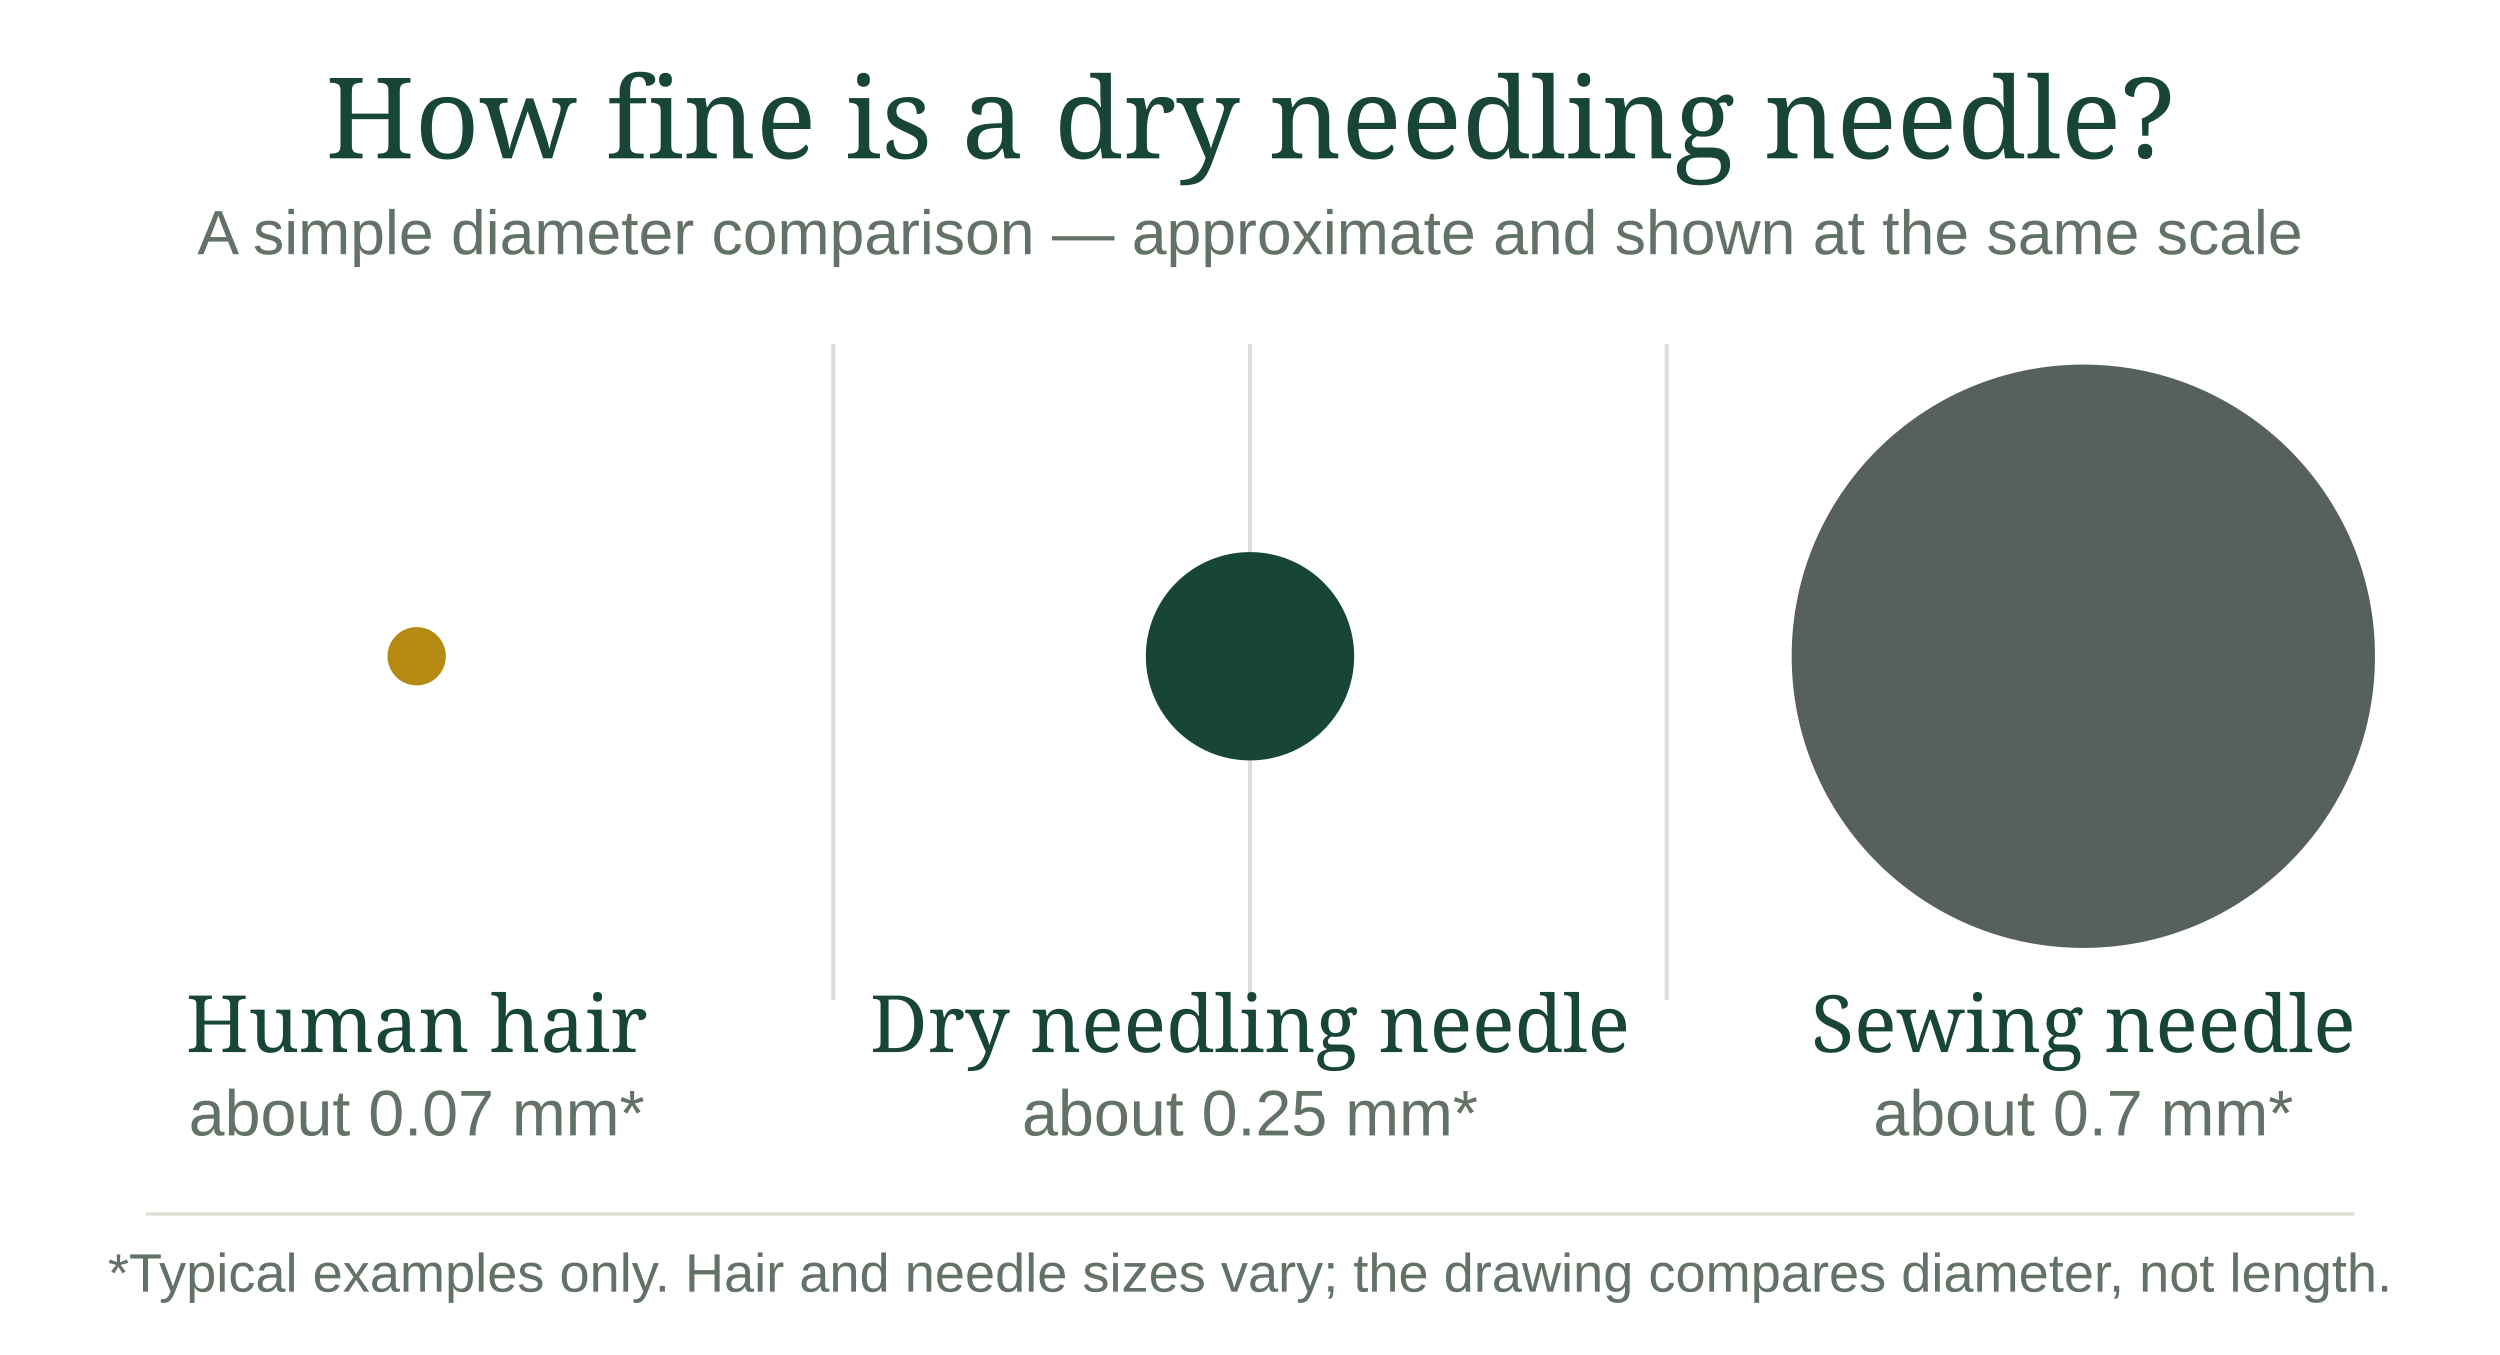
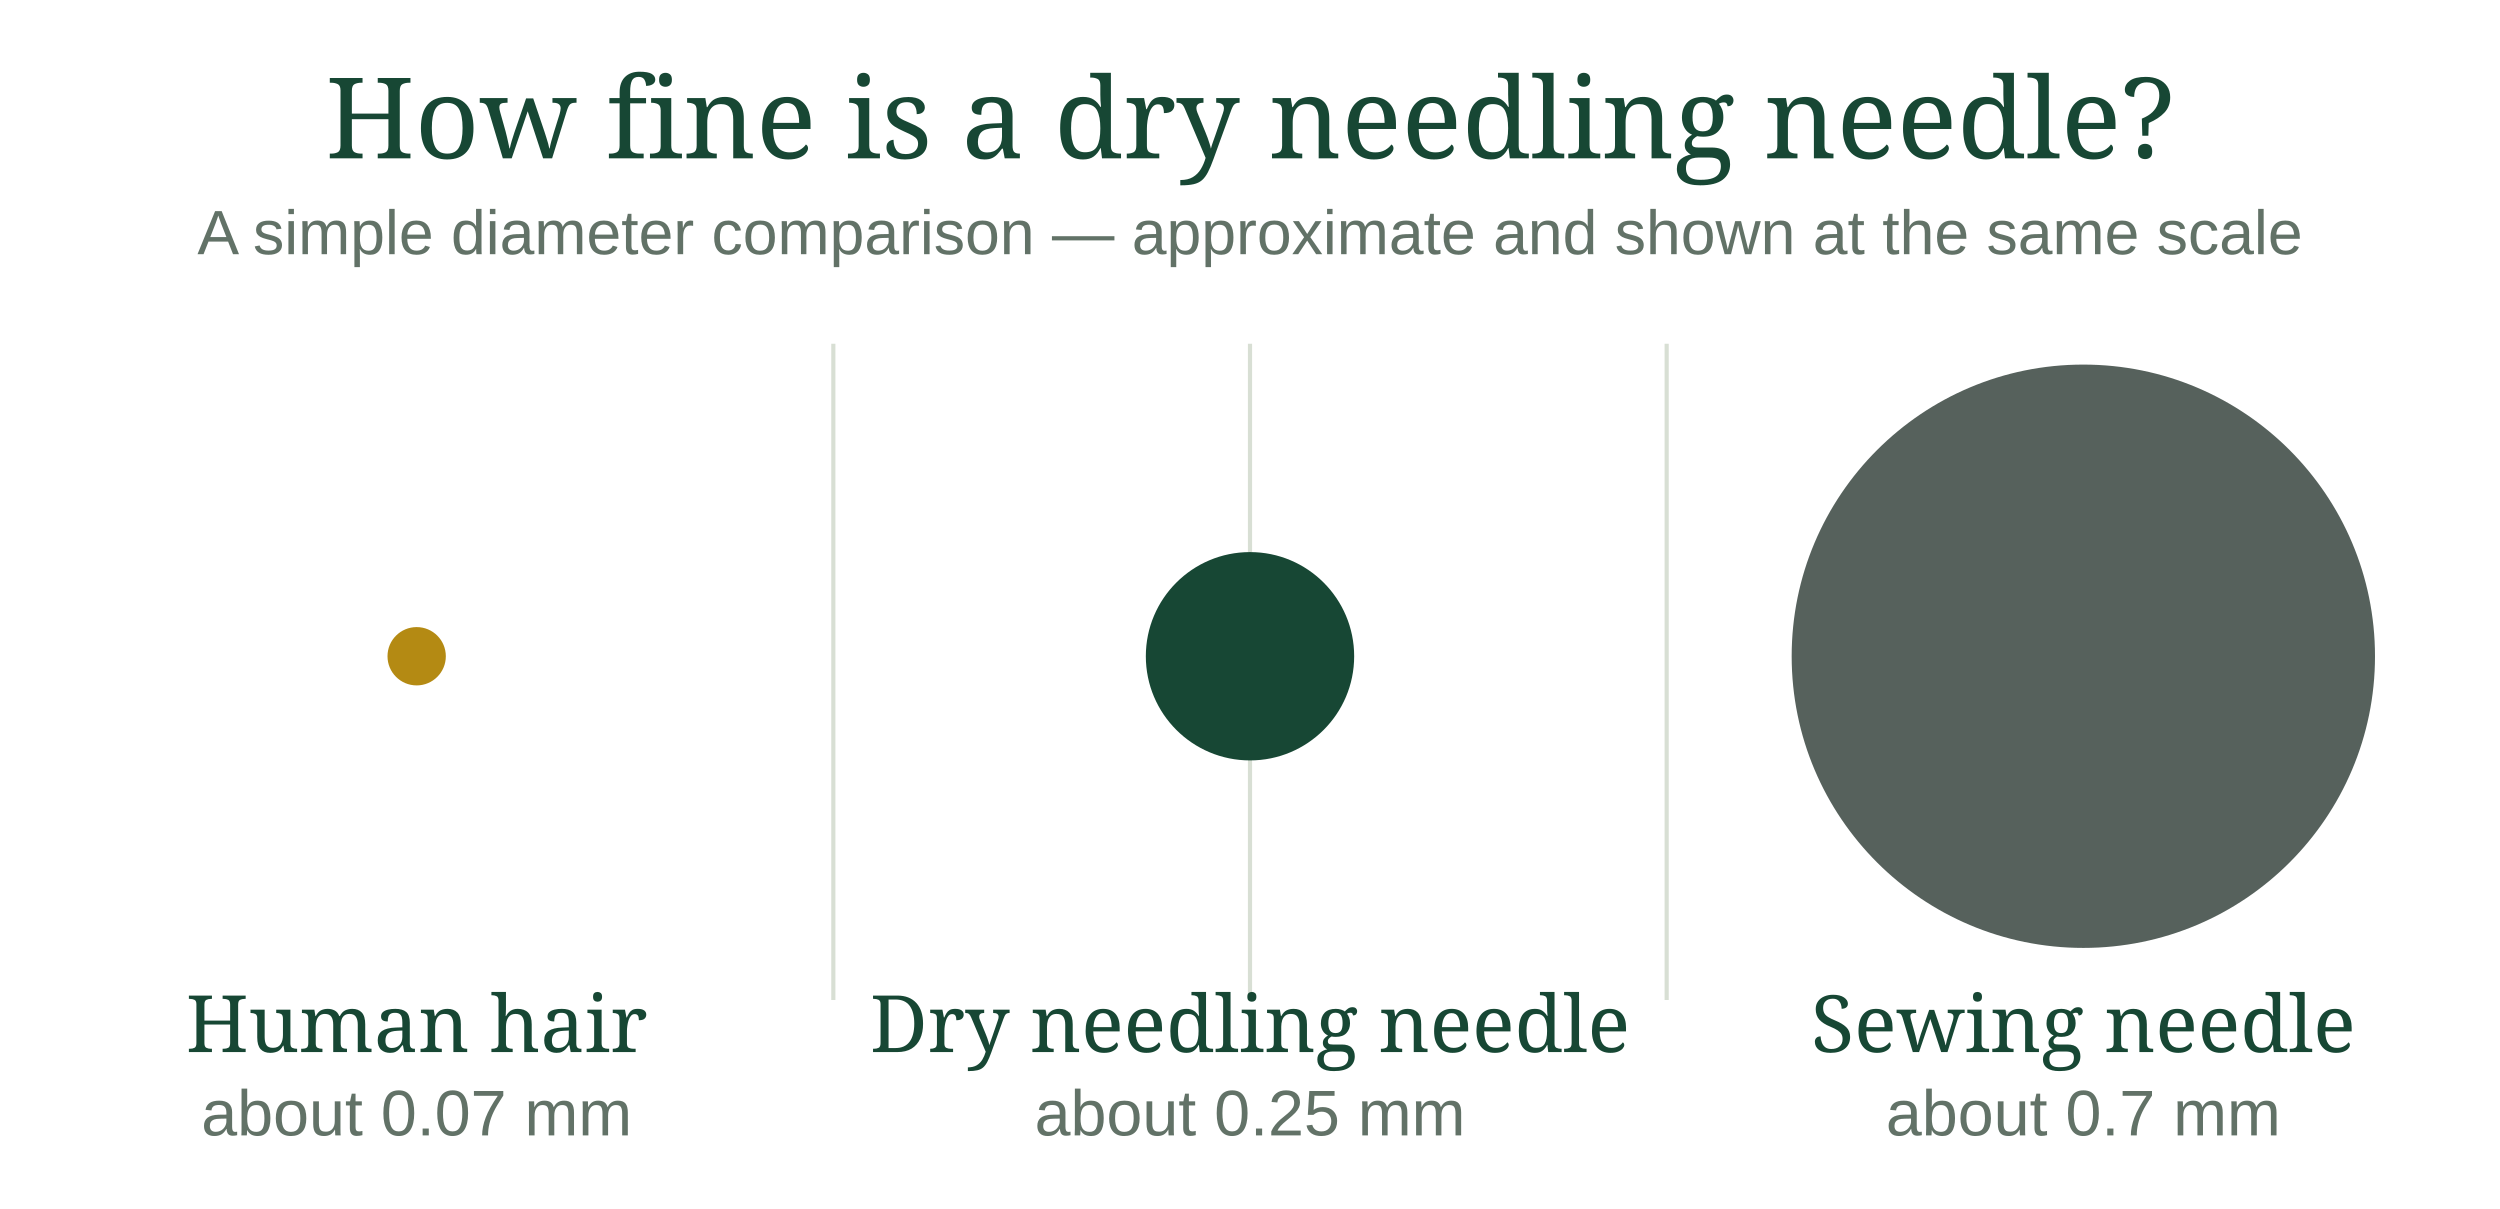
- <svg xmlns="http://www.w3.org/2000/svg" width="1200" height="650" viewBox="0 0 1200 650">
+ <svg xmlns="http://www.w3.org/2000/svg" width="1200" height="580" viewBox="0 0 1200 580">
  <text x="600" y="76" text-anchor="middle" fill="#174734" font-family="Georgia,serif" font-size="54">How fine is a dry needling needle?</text>
  <text x="600" y="122" text-anchor="middle" fill="#627267" font-family="Arial,sans-serif" font-size="30">A simple diameter comparison — approximate and shown at the same scale</text>
  <line x1="600" y1="165" x2="600" y2="480" stroke="#d8dfd4" stroke-width="2" />
  <line x1="400" y1="165" x2="400" y2="480" stroke="#d8dfd4" stroke-width="2" />
  <line x1="800" y1="165" x2="800" y2="480" stroke="#d8dfd4" stroke-width="2" />
  <circle cx="200" cy="315" r="14" fill="#b48a13" />
  <circle cx="600" cy="315" r="50" fill="#174734" />
  <circle cx="1000" cy="315" r="140" fill="#56615c" />
  <text x="200" y="505" text-anchor="middle" fill="#174734" font-family="Georgia,serif" font-size="38">Human hair</text>
-   <text x="200" y="545" text-anchor="middle" fill="#627267" font-family="Arial,sans-serif" font-size="31">about 0.07 mm*</text>
+   <text x="200" y="545" text-anchor="middle" fill="#627267" font-family="Arial,sans-serif" font-size="31">about 0.07 mm</text>
  <text x="600" y="505" text-anchor="middle" fill="#174734" font-family="Georgia,serif" font-size="38">Dry needling needle</text>
-   <text x="600" y="545" text-anchor="middle" fill="#627267" font-family="Arial,sans-serif" font-size="31">about 0.25 mm*</text>
+   <text x="600" y="545" text-anchor="middle" fill="#627267" font-family="Arial,sans-serif" font-size="31">about 0.25 mm</text>
  <text x="1000" y="505" text-anchor="middle" fill="#174734" font-family="Georgia,serif" font-size="38">Sewing needle</text>
-   <text x="1000" y="545" text-anchor="middle" fill="#627267" font-family="Arial,sans-serif" font-size="31">about 0.7 mm*</text>
-   <rect x="70" y="582" width="1060" height="1.5" fill="#d8dfd4" />
-   <text x="600" y="620" text-anchor="middle" fill="#627267" font-family="Arial,sans-serif" font-size="26">*Typical examples only. Hair and needle sizes vary; the drawing compares diameter, not length.</text>
+   <text x="1000" y="545" text-anchor="middle" fill="#627267" font-family="Arial,sans-serif" font-size="31">about 0.7 mm</text>
</svg>
